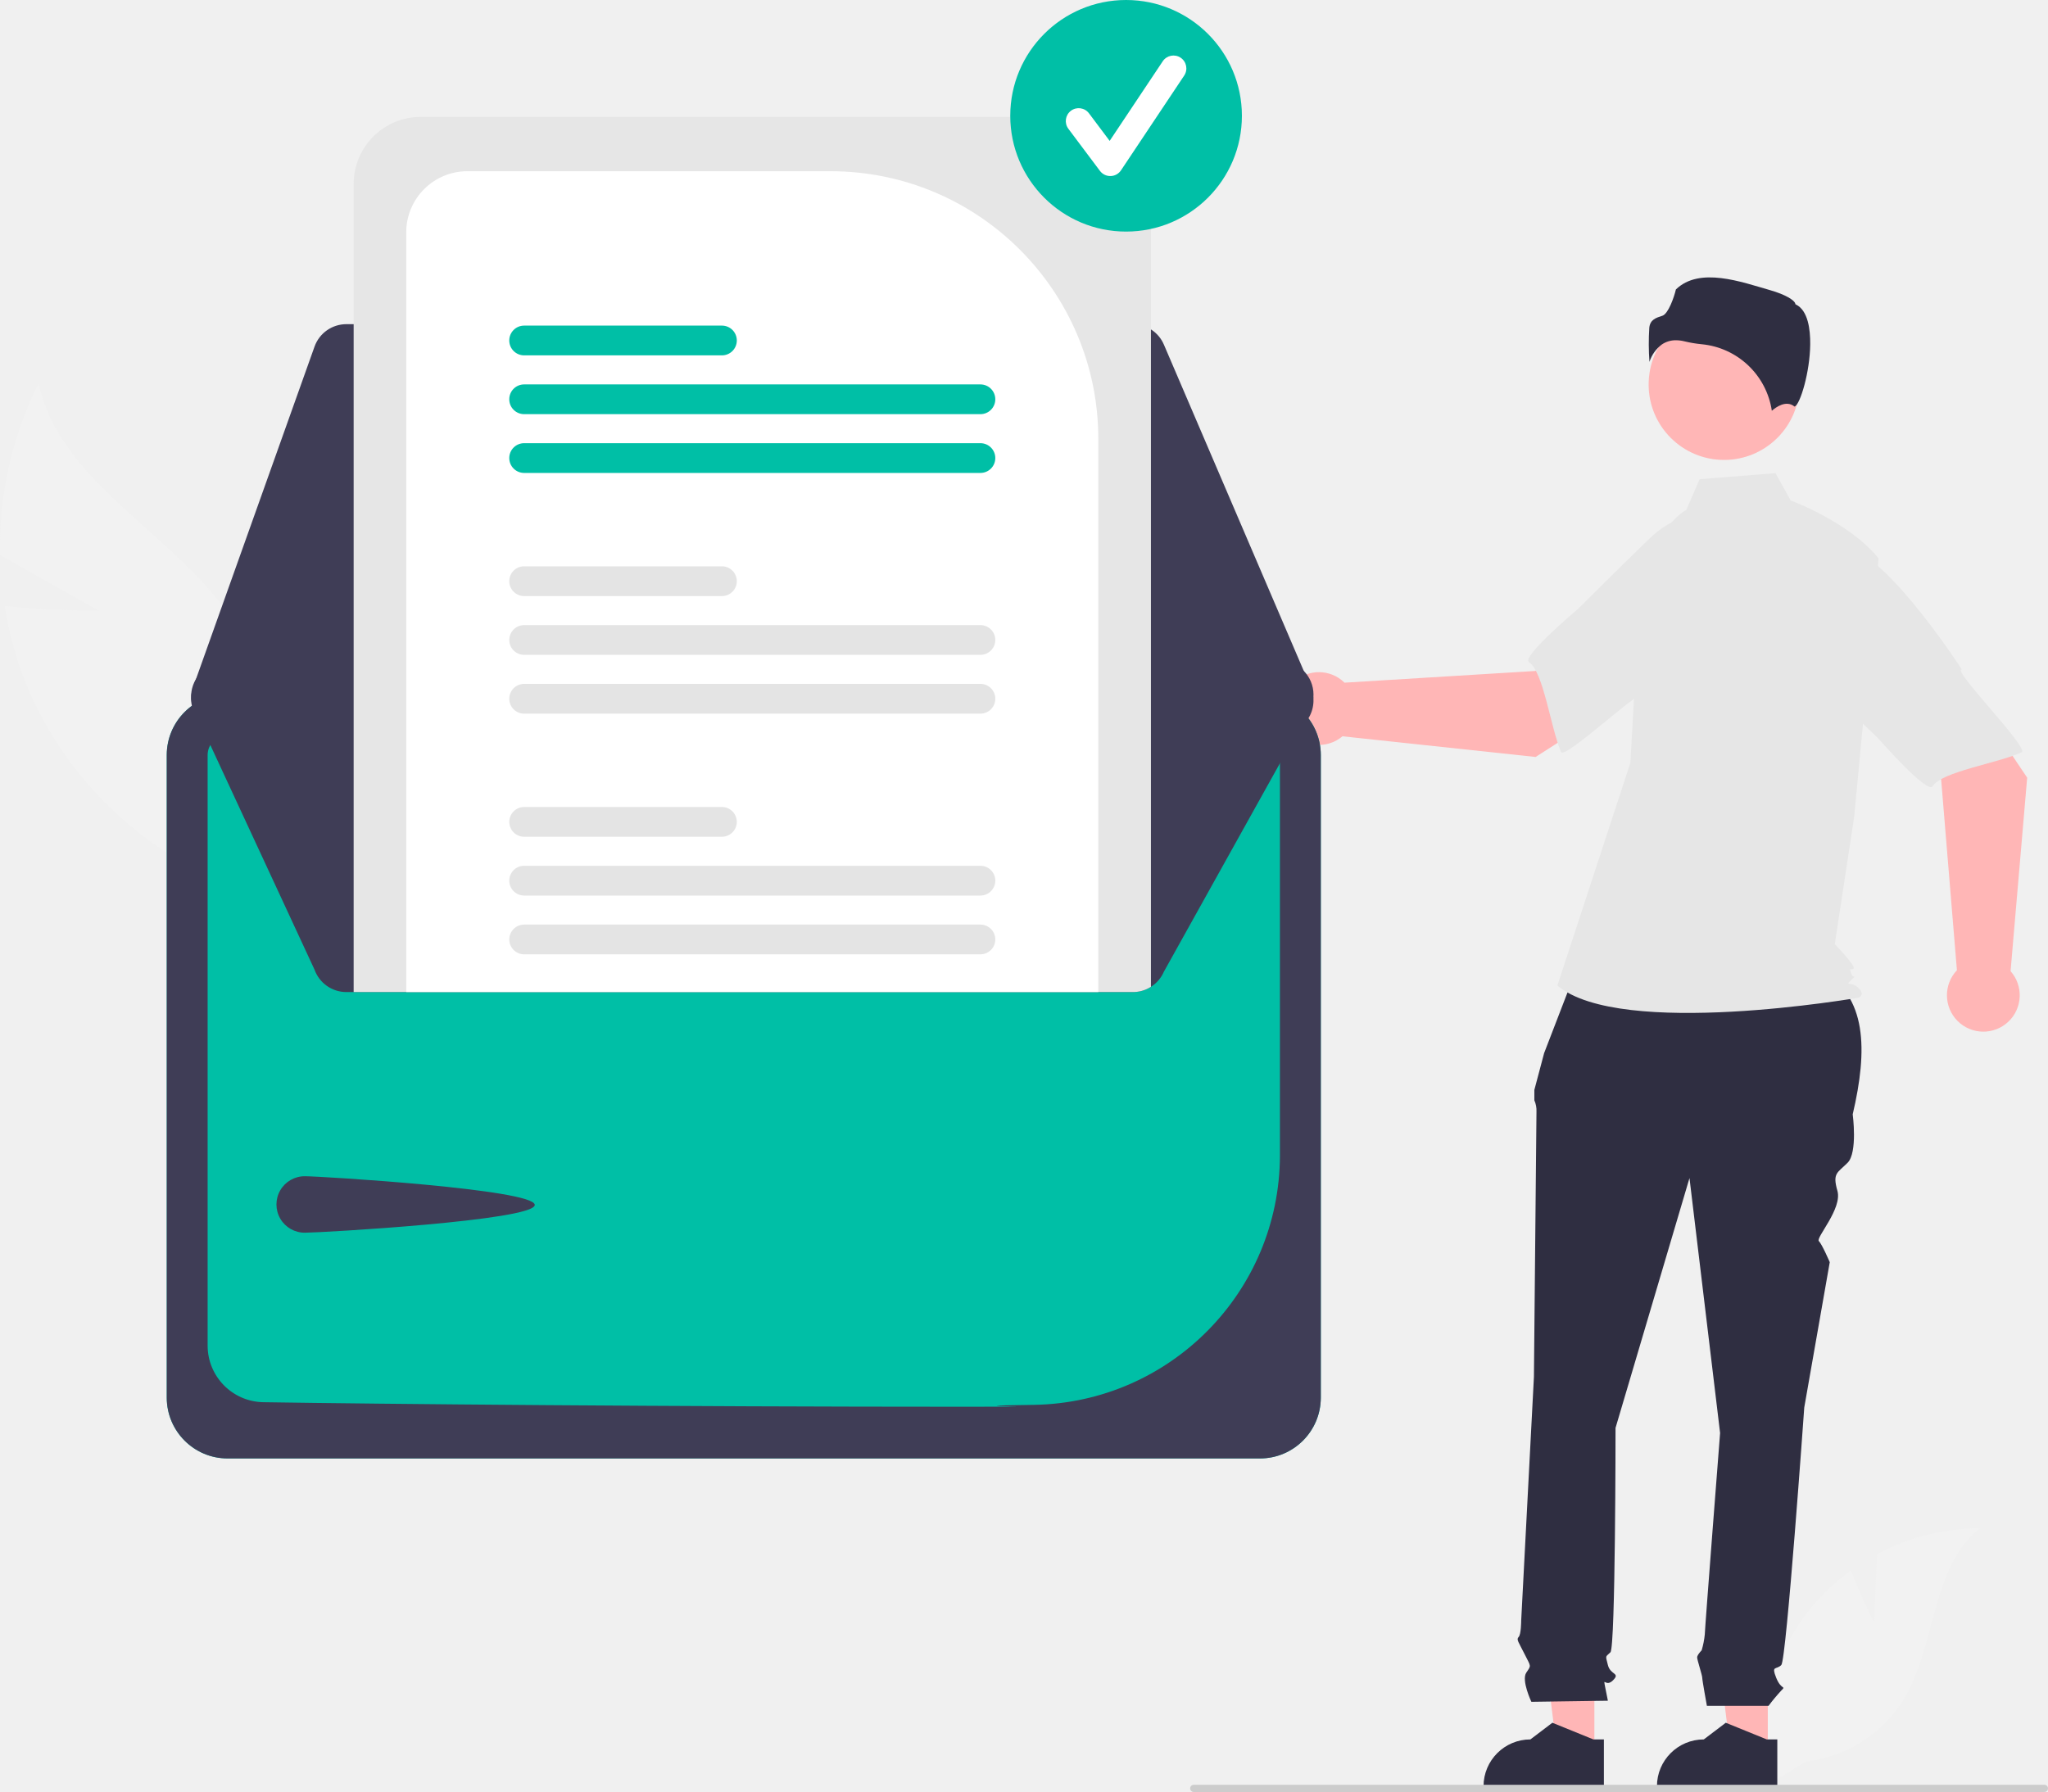
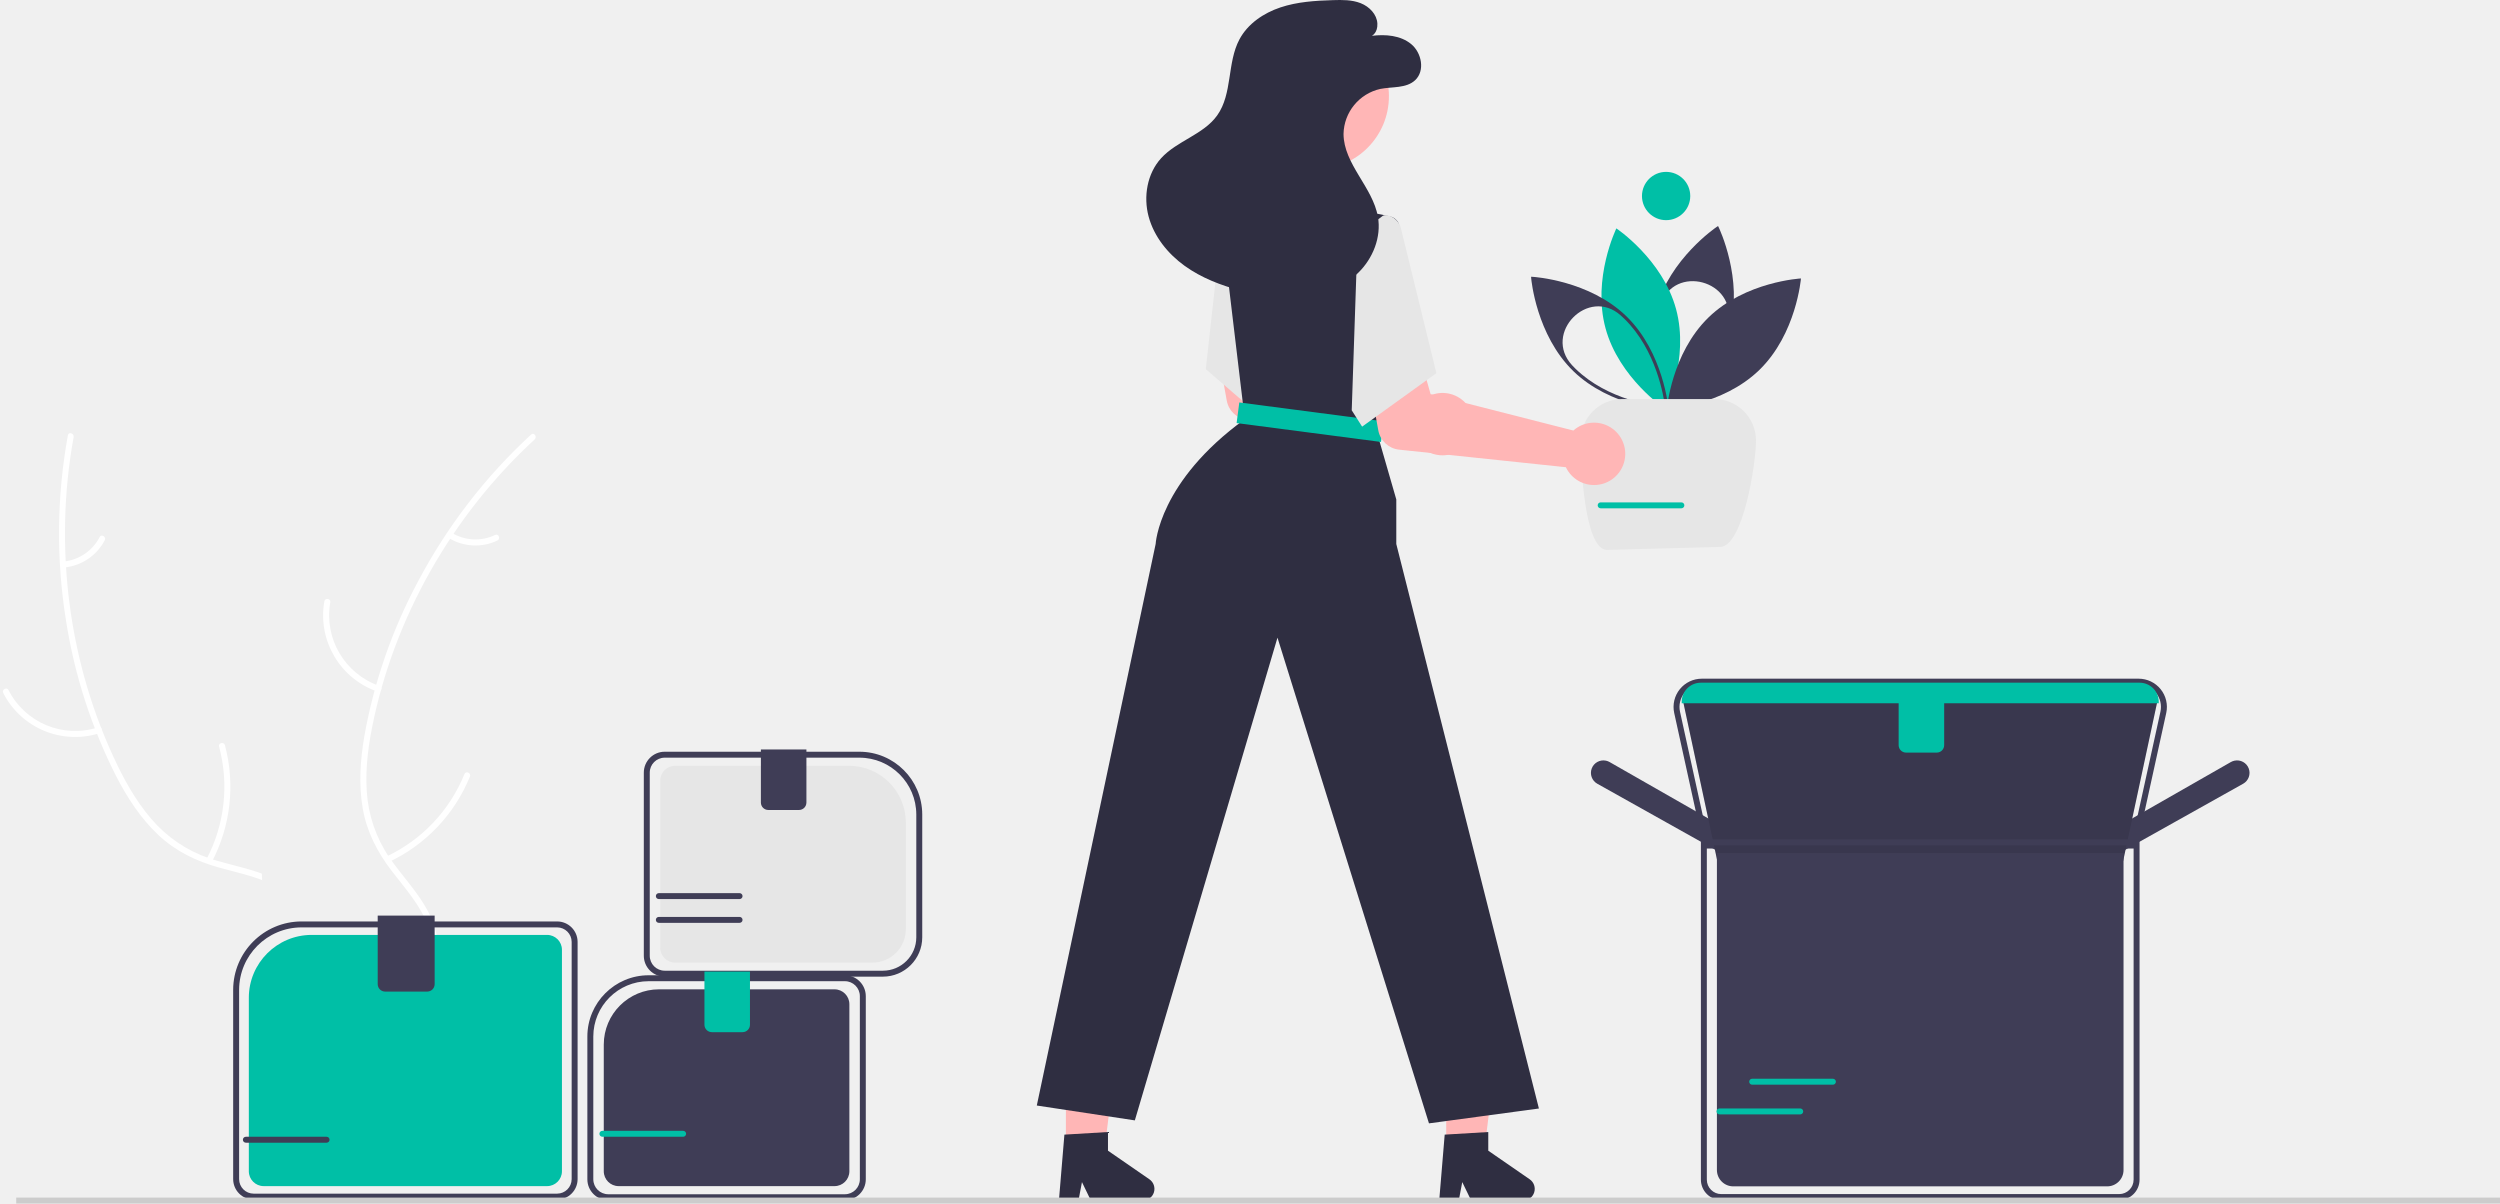
- <svg xmlns="http://www.w3.org/2000/svg" id="currentIllo" data-name="Layer 1" width="674.818" height="590.599" viewBox="0 0 674.818 590.599" class="injected-svg DownloadModal__ImageFile-sc-p17csy-5 iIfSkb grid_media">
-   <path d="M295.152,355.959l-32.538-18.327a120.491,120.491,0,0,1,12.684-56.569c7.502,34.049,46.981,50.248,65.197,79.977a72.476,72.476,0,0,1,5.884,62.544l2.14,26.399a121.447,121.447,0,0,1-76.249-67.278,117.31,117.31,0,0,1-8.138-28.282C279.302,356.037,295.152,355.959,295.152,355.959Z" transform="translate(-262.5909 -154.7007)" fill="#f2f2f2" />
-   <path d="M880.078,689.371l.998-22.434a72.455,72.455,0,0,1,33.796-8.555c-16.231,13.27-14.203,38.851-25.208,56.697a43.582,43.582,0,0,1-31.959,20.14l-13.583,8.316A73.03,73.03,0,0,1,859.514,684.356a70.543,70.543,0,0,1,12.964-12.046C875.732,680.888,880.078,689.371,880.078,689.371Z" transform="translate(-262.5909 -154.7007)" fill="#f2f2f2" />
-   <polygon points="582.489 577.289 570.189 577.288 564.338 529.848 582.491 529.849 582.489 577.289" fill="#ffb6b6" />
-   <path d="M848.216,743.912l-39.658-.001v-.502a15.437,15.437,0,0,1,15.436-15.436h.001l7.244-5.496,13.516,5.497,3.462 0Z" transform="translate(-262.5909 -154.7007)" fill="#2f2e41" />
-   <polygon points="525.348 577.289 513.049 577.288 507.198 529.848 525.351 529.849 525.348 577.289" fill="#ffb6b6" />
-   <path d="M791.076,743.912l-39.658-.001v-.502a15.437,15.437,0,0,1,15.436-15.436h.001l7.244-5.496,13.516,5.497,3.462 0Z" transform="translate(-262.5909 -154.7007)" fill="#2f2e41" />
-   <path d="M782.615,472.631l80,2c15.194,8.252,15.424,26.114,10.446,47.32,0,0,1.681,12.604-1.681,15.966s-5.042,3.361-3.361,9.243-7.199,15.489-6.12,16.568,3.599,6.961,3.599,6.961l-8.403,47.897s-5.882,83.19-7.563,84.87-3.361,0-1.681,4.201,3.361,2.521,1.681,4.201a61.888,61.888,0,0,0-4.201,5.042h-20.316s-1.532-8.403-1.532-9.243-1.681-5.882-1.681-6.722,1.485-2.326,1.485-2.326a27.645,27.645,0,0,0,1.035-5.237c0-1.681,5.042-66.384,5.042-66.384l-10.084-84.03-24.369,82.349s0,72.266-1.681,73.946-1.681.84-.84,4.201,4.201,2.521,1.681,5.042-3.361-1.681-2.521,2.521l.84,4.202-25.209.361s-3.361-7.083-1.681-9.604,1.58-1.833-.471-5.958-2.891-4.966-2.05-5.806.84-5.31.84-5.31l4.201-80.401s.84-84.87.84-87.391a8.382,8.382,0,0,0-.698-3.78v-3.422l3.219-12.125Z" transform="translate(-262.5909 -154.7007)" fill="#2f2e41" />
-   <circle cx="568.082" cy="126.726" r="24.856" fill="#ffb6b6" />
-   <path d="M818.244,322.712c-5.355,3.184-8.558,9.033-10.397,14.985a142.008,142.008,0,0,0-6.102,33.929l-1.942,34.475-24.055,73.408c20.847,17.64,99.209,4.009,99.209,4.009s2.405-.802,0-3.207-4.747-.274-2.342-2.68.747.274-.055-2.131,0-.802.802-1.604-6.207-8.018-6.207-8.018L873.57,423.741l8.018-84.993c-9.622-12.027-28.973-19.117-28.973-19.117l-5-9-25,2Z" transform="translate(-262.5909 -154.7007)" fill="#e6e6e6" />
-   <path d="M814.835,266.839a11.746,11.746,0,0,1,2.85.374,40.565,40.565,0,0,0,5.579.936,25.852,25.852,0,0,1,23.148,21.928c1.444-1.259,4.731-3.576,7.425-1.423h0c.041.034.065.052.16.007,1.789-.849,4.965-11.295,5.061-20.493.051-4.882-.718-11.116-4.666-13.09l-.208-.104-.055-.226c-.264-1.098-3.211-2.973-8.333-4.432-9.309-2.651-23.184-7.816-30.998-.215-.591,2.562-2.515,8.046-4.458,8.668-2.152.688-4.01,1.282-4.303,3.921a80.91,80.91,0,0,0,.053,11.279,11.519,11.519,0,0,1,4.092-5.749A8.111,8.111,0,0,1,814.835,266.839Z" transform="translate(-262.5909 -154.7007)" fill="#2f2e41" />
-   <path d="M768.57,404.182l40.603-26.003-20.451-27.185-20.194,24.84-62.919,3.859a11.991,11.991,0,1,0-.671,17.671Z" transform="translate(-262.5909 -154.7007)" fill="#ffb6b6" />
-   <path d="M846.858,341.883c2.357,14.262-42.146,41.495-42.146,41.495-.001-3.347-26.562,21.923-27.761,19.147-3.407-7.89-5.803-26.579-10.564-29.57-2.723-1.711,16.399-17.781,16.399-17.781s10.01-10.084,23.145-22.803a30.644,30.644,0,0,1,28.382-8.296S844.502,327.622,846.858,341.883Z" transform="translate(-262.5909 -154.7007)" fill="#e6e6e6" />
-   <path d="M930.548,411.008l-26.857-40.043-26.746,21.022,25.262,19.663,5.19,62.823a11.991,11.991,0,1,0,17.681.297Z" transform="translate(-262.5909 -154.7007)" fill="#ffb6b6" />
-   <path d="M866.605,334.056c14.209-2.658,42.378,41.258,42.378,41.258-3.347.072,22.481,26.092,19.731,27.349-7.816,3.574-26.45,6.365-29.34,11.188-1.653,2.759-18.124-16.019-18.124-16.019s-10.294-9.794-23.288-22.657a30.644,30.644,0,0,1-8.895-28.2S852.397,336.714,866.605,334.056Z" transform="translate(-262.5909 -154.7007)" fill="#e6e6e6" />
-   <path d="M937.409,744.109a1.186,1.186,0,0,1-1.19,1.19h-280.29a1.19,1.19,0,1,1,0-2.38h280.29A1.187,1.187,0,0,1,937.409,744.109Z" transform="translate(-262.5909 -154.7007)" fill="#ccc" />
-   <path d="M677.753,383.493H337.583a20.068,20.068,0,0,0-20.046,20.046V615.327a20.069,20.069,0,0,0,20.046,20.046H677.752a20.069,20.069,0,0,0,20.046-20.046V403.539A20.068,20.068,0,0,0,677.753,383.493Z" transform="translate(-262.5909 -154.7007)" fill="#00bfa6" />
-   <path d="M677.753,383.493H337.583a20.068,20.068,0,0,0-20.046,20.046V615.327a20.069,20.069,0,0,0,20.046,20.046H677.752a20.069,20.069,0,0,0,20.046-20.046V403.539A20.068,20.068,0,0,0,677.753,383.493Zm6.578,152.13A82.406,82.406,0,0,1,603.313,617.707c-34.516.449,19.098.625-22.532.625-95.193,0-194.452-.91-231.487-1.499A18.675,18.675,0,0,1,331.004,598.233V403.554a6.601,6.601,0,0,1,6.577-6.593H677.739a6.6,6.6,0,0,1,6.592,6.576Z" transform="translate(-262.5909 -154.7007)" fill="#3f3d56" />
-   <path d="M635.878,261.538H376.704a11.139,11.139,0,0,0-10.471,7.384l-40.028,112.3a11.117,11.117,0,0,0,10.455,14.849l347.595.617h.015a11.116,11.116,0,0,0,10.217-15.495l-.606.259.606-.259-48.393-112.917A11.103,11.103,0,0,0,635.878,261.538Z" transform="translate(-262.5909 -154.7007)" fill="#3f3d56" />
-   <path d="M695.389,383.631a11.146,11.146,0,0,1-.9,4.38l-48.39,86.92a11.147,11.147,0,0,1-10.22,6.73h-259.17a11.147,11.147,0,0,1-10.48-7.38l-40.02-86.3a11.109,11.109,0,0,1,6.74-14.2,10.937,10.937,0,0,1,3.71-.65l42.46-.08,17.33-.03,228.04-.4,17.34-.03,42.43-.08h.01A11.122,11.122,0,0,1,695.389,383.631Z" transform="translate(-262.5909 -154.7007)" fill="#3f3d56" />
-   <path d="M363.084,542.358c5.139,0,75.714,4.313,75.714,9.453s-70.575,9.159-75.714,9.159a9.306,9.306,0,1,1,0-18.611Z" transform="translate(-262.5909 -154.7007)" fill="#3f3d56" />
-   <path d="M619.739,193.221h-218.53a22.116,22.116,0,0,0-22.09,22.09v266.35h256.76a10.977,10.977,0,0,0,5.95-1.73v-264.62A22.116,22.116,0,0,0,619.739,193.221Z" transform="translate(-262.5909 -154.7007)" fill="#e6e6e6" />
-   <path d="M536.329,211.131h-119.76a20.14,20.14,0,0,0-20.12,20.11v250.42h228.04v-182.37A88.262,88.262,0,0,0,536.329,211.131Z" transform="translate(-262.5909 -154.7007)" fill="#fff" />
-   <path d="M585.639,459.421h-150.34a4.9,4.9,0,1,0,0,9.8h150.34a4.9,4.9,0,1,0,0-9.8Z" transform="translate(-262.5909 -154.7007)" fill="#e4e4e4" />
-   <path d="M585.639,440.041h-150.34a4.905,4.905,0,0,0,0,9.81h150.34a4.905,4.905,0,1,0,0-9.81Z" transform="translate(-262.5909 -154.7007)" fill="#e4e4e4" />
-   <path d="M500.468,420.671h-65.17a4.9,4.9,0,1,0,0,9.8h65.17a4.9,4.9,0,1,0,0-9.8Z" transform="translate(-262.5909 -154.7007)" fill="#e4e4e4" />
-   <path d="M585.639,380.091h-150.34a4.905,4.905,0,0,0,0,9.81h150.34a4.905,4.905,0,1,0,0-9.81Z" transform="translate(-262.5909 -154.7007)" fill="#e4e4e4" />
-   <path d="M585.639,360.721h-150.34a4.9,4.9,0,1,0,0,9.8h150.34a4.9,4.9,0,1,0,0-9.8Z" transform="translate(-262.5909 -154.7007)" fill="#e4e4e4" />
-   <path d="M500.468,341.341h-65.17a4.905,4.905,0,0,0,0,9.81h65.17a4.905,4.905,0,1,0,0-9.81Z" transform="translate(-262.5909 -154.7007)" fill="#e4e4e4" />
-   <path d="M585.639,300.761h-150.34a4.905,4.905,0,0,0,0,9.81h150.34a4.905,4.905,0,1,0,0-9.81Z" transform="translate(-262.5909 -154.7007)" fill="#00bfa6" />
-   <path d="M585.639,281.391h-150.34a4.905,4.905,0,0,0,0,9.81h150.34a4.905,4.905,0,1,0,0-9.81Z" transform="translate(-262.5909 -154.7007)" fill="#00bfa6" />
-   <path d="M500.468,262.011h-65.17a4.905,4.905,0,0,0,0,9.81h65.17a4.905,4.905,0,1,0,0-9.81Z" transform="translate(-262.5909 -154.7007)" fill="#00bfa6" />
-   <circle cx="371.045" cy="38.163" r="38.163" fill="#00bfa6" />
-   <path d="M628.429,212.725a4.244,4.244,0,0,1-3.396-1.698l-10.411-13.882a4.245,4.245,0,1,1,6.792-5.094l6.811,9.081,17.494-26.241a4.245,4.245,0,1,1,7.064,4.71L631.962,210.835a4.247,4.247,0,0,1-3.414,1.889C628.508,212.725,628.469,212.725,628.429,212.725Z" transform="translate(-262.5909 -154.7007)" fill="#fff" />
+ <svg xmlns="http://www.w3.org/2000/svg" data-name="Layer 1" width="841.457" height="405.087" viewBox="0 0 841.457 405.087">
+   <path d="M192.092,524.368c-18.936-41.884-18.238-94.975,11.15-130.319a211.783,211.783,0,0,0,75.801,124.082c15.13,11.947,33.202,23.659,37.335,42.488,2.572,11.716-1.074,24.109-7.376,34.314-6.303,10.206-15.088,18.602-23.773,26.875l-.974,2.831C246.463,598.475,211.028,566.253,192.092,524.368Z" transform="translate(-179.2713 -247.4563)" fill="#f0f0f0" />
+   <path d="M204.06,394.56c-6.763,37.034-1.739,76.468,14.7,110.398,3.554,7.336,7.798,14.468,13.479,20.367A44.709,44.709,0,0,0,252.538,537.227c7.147,2.087,14.7,3.394,21.216,7.182,6.868,3.993,11.13,10.692,12.79,18.375,2.032,9.4.564,18.97-1.196,28.278-1.954,10.335-4.148,21.039-1.316,31.428.343,1.259-1.63,1.718-1.973.461-4.927-18.076,4.652-35.903,3.313-54.077-.625-8.48-3.809-16.823-11.08-21.736-6.358-4.296-14.145-5.651-21.401-7.701-7.618-2.153-14.46-5.442-20.281-10.897-5.955-5.58-10.487-12.562-14.213-19.774a175.619,175.619,0,0,1-16.873-52.231,184.228,184.228,0,0,1,.598-62.572c.234-1.279,2.168-.673,1.936.598Z" transform="translate(-179.2713 -247.4563)" fill="#fff" />
+   <path d="M212.835,494.212a27.158,27.158,0,0,1-32.472-13.503c-.589-1.163,1.19-2.133,1.78-.969a25.148,25.148,0,0,0,30.231,12.499c1.24-.404,1.693,1.571.461,1.973Z" transform="translate(-179.2713 -247.4563)" fill="#fff" />
+   <path d="M248.775,536.646a52.346,52.346,0,0,0,4.234-37.912c-.339-1.26,1.635-1.719,1.973-.461a54.447,54.447,0,0,1-4.486,39.442c-.611,1.154-2.329.079-1.721-1.069Z" transform="translate(-179.2713 -247.4563)" fill="#fff" />
+   <path d="M200.76,436.453a15.373,15.373,0,0,0,12.047-8.225c.596-1.161,2.313-.085,1.721,1.069a17.227,17.227,0,0,1-13.307,9.129,1.047,1.047,0,0,1-1.217-.756,1.018,1.018,0,0,1,.756-1.217Z" transform="translate(-179.2713 -247.4563)" fill="#fff" />
+   <path d="M358.873,394.459c-.352.736-.704,1.472-1.047,2.222a202.454,202.454,0,0,0-11.557,30.74c-.246.811-.483,1.637-.705,2.454a213.431,213.431,0,0,0-6.483,78.311,207.268,207.268,0,0,0,5.623,30.986c3.671,14.047,8.768,28.985,7.618,43.011a35.557,35.557,0,0,1-.582,4.362L287.784,625.61c-.19.016-.372.047-.562.063L284.74,627.349c-.174-.515-.343-1.053-.516-1.568-.102-.298-.19-.605-.292-.904-.063-.202-.126-.404-.195-.582-.021-.067-.042-.135-.055-.187-.069-.178-.114-.351-.174-.515q-1.43-4.506-2.802-9.048c-.009-.015-.009-.015-.004-.038-6.909-23.088-11.951-46.956-13.21-70.83-.038-.718-.085-1.451-.093-2.187a197.78,197.78,0,0,1,1.115-32.256,174.851,174.851,0,0,1,2.994-17.436A145.397,145.397,0,0,1,288.353,449.574c15.541-26.122,39.263-46.982,68.296-54.557C357.392,394.823,358.121,394.638,358.873,394.459Z" transform="translate(-179.2713 -247.4563)" fill="#f0f0f0" />
+   <path d="M359.225,395.359c-27.697,25.498-47.428,60.009-54.73,96.997-1.579,7.997-2.485,16.246-1.5,24.378a44.709,44.709,0,0,0,9.042,21.723c4.45,5.97,9.694,11.56,12.616,18.508,3.08,7.323,2.449,15.238-.85,22.372-4.037,8.729-10.97,15.486-17.98,21.858-7.783,7.075-15.979,14.301-19.973,24.302-.484,1.212-2.336.39-1.853-.82,6.949-17.399,25.331-25.866,35.203-41.182,4.607-7.147,7.087-15.726,4.24-24.026-2.49-7.258-7.892-13.028-12.451-19.034-4.786-6.306-8.269-13.051-9.633-20.911-1.395-8.041-.81-16.343.557-24.346a175.619,175.619,0,0,1,17.975-51.862A184.227,184.227,0,0,1,358.039,393.716c.957-.881,2.136.768,1.186,1.643Z" transform="translate(-179.2713 -247.4563)" fill="#fff" />
+   <path d="M306.234,480.208a27.158,27.158,0,0,1-17.797-30.331c.23-1.283,2.234-.987,2.004.298a25.148,25.148,0,0,0,16.613,28.181c1.233.424.406,2.274-.82,1.853Z" transform="translate(-179.2713 -247.4563)" fill="#fff" />
+   <path d="M309.381,535.728A52.346,52.346,0,0,0,335.588,508.006c.488-1.21,2.34-.389,1.853.82a54.447,54.447,0,0,1-27.329,28.791c-1.183.554-1.907-1.339-.73-1.89Z" transform="translate(-179.2713 -247.4563)" fill="#fff" />
+   <path d="M331.367,426.821a15.373,15.373,0,0,0,14.571.686c1.175-.568,1.898,1.325.73,1.89a17.227,17.227,0,0,1-16.121-.723,1.047,1.047,0,0,1-.516-1.336,1.018,1.018,0,0,1,1.336-.516Z" transform="translate(-179.2713 -247.4563)" fill="#fff" />
+   <g id="e36d5192-81ed-4486-9dc7-3aabf5bf620f" data-name="Group 228">
+     <path id="eec6541e-7182-40d2-8839-37d6db66ade2-70" data-name="Path 3042" d="M740.665,385.914l-.272-.559c-.083-.17-8.228-17.2-3.687-33.986s20.159-27.387,20.315-27.492l.516-.345.272.559c.083.17,8.228,17.2,3.687,33.986s-20.16,27.388-20.317,27.492Zm20.177-29.735c3.048-14.314-18.187-20.026-22.633-6.083q-.244.767-.457,1.552c-3.966,14.656,1.991,29.55,3.35,32.645,2.734-1.989,15.385-11.844,19.351-26.5h0Q760.669,356.992,760.842,356.179Z" transform="translate(-179.2713 -247.4563)" fill="#3f3d56" />
+     <path id="a9014b65-d248-4059-8312-b45b24de232b-71" data-name="Path 3043" d="M719.661,357.936c4.541,16.787,20.1,27.183,20.1,27.183s8.192-16.82,3.651-33.607-20.1-27.183-20.1-27.183S715.12,341.149,719.661,357.936Z" transform="translate(-179.2713 -247.4563)" fill="#00bfa6" />
+     <path id="ab25dc1f-49f0-4119-9b11-8880659579f8-72" data-name="Path 3044" d="M740.912,385.679l-.62-.034c-.189-.01-19.028-1.171-31.491-13.3s-14.129-30.933-14.145-31.122l-.051-.618.62.034c.189.01,19.028,1.171,31.49,13.3s14.13,30.933,14.145,31.122Zm-31.355-14.109c10.882,10.6,26.788,12.627,30.155,12.946-.409-3.357-2.869-19.2-13.752-29.8h0q-.584-.568-1.186-1.103c-10.929-9.731-26.289,6.001-16.376,16.765Q708.962,370.989,709.557,371.57Z" transform="translate(-179.2713 -247.4563)" fill="#3f3d56" />
+     <path id="eb5ac145-5caa-4eb9-a8bf-cd04614f452d-73" data-name="Path 3045" d="M754.3,354.328c-12.461,12.13-13.983,30.777-13.983,30.777s18.681-1.02,31.142-13.15,13.986-30.778,13.986-30.778S766.761,342.197,754.3,354.328Z" transform="translate(-179.2713 -247.4563)" fill="#3f3d56" />
+     <circle id="fe2e9284-0c2b-4a15-b6a0-6b994e8a2442" data-name="Ellipse 585" cx="560.785" cy="65.976" r="8.126" fill="#00bfa6" />
+     <path id="a86ae965-8410-4628-8d67-c8bdb55cc5ff-74" data-name="Rectangle 453" d="M725.312,381.767h31a14,14,0,0,1,14,14h0c0,7.732-4.382,35.777-12.114,35.777l-38,1c-7.732,0-8.886-29.045-8.886-36.777h0A14,14,0,0,1,725.312,381.767Z" transform="translate(-179.2713 -247.4563)" fill="#e6e6e6" />
+   </g>
+   <path id="a084342b-ec68-4bf1-835e-e1a712a99507-75" data-name="Path 3068" d="M659.155,381.361a10.528,10.528,0,0,0-1.316,1.007l-48.054-12.251-3.278-11.593-18.144,2.661,3.809,21.088a8,8,0,0,0,7.035,6.534l56.111,5.909a10.5,10.5,0,1,0,3.839-13.355Z" transform="translate(-179.2713 -247.4563)" fill="#ffb6b6" />
+   <path id="b5ab2668-a5cc-41bf-8089-de1c0694ee81-76" data-name="Path 3070" d="M585.12,371.708l12.38,10.68,17.32,14.93,7.65-39.14.8-4.07.63-3.23-17.55-30.57-14.63.84-1,.06-.02.22-.23,2.05-3,26.98-.07.65Z" transform="translate(-179.2713 -247.4563)" fill="#e6e6e6" />
+   <path id="a48a89e5-5415-44e6-8741-1c2f93951686-77" data-name="Path 3071" d="M666.038,639.383h12.26l5.833-47.288h-18.095Z" transform="translate(-179.2713 -247.4563)" fill="#ffb6b6" />
+   <path id="b4ab5075-ce23-46e9-939e-e287d4f4a486-78" data-name="Path 3073" d="M538.038,640.383h12.26l5.833-47.288h-18.095Z" transform="translate(-179.2713 -247.4563)" fill="#ffb6b6" />
+   <path id="b77a2f94-428a-4b99-b464-6e051b4fe742-79" data-name="Path 3075" d="M528.239,619.558l33,5,48.01-162.48,50.99,163.48,37-5-48-190v-15l-6.5-22.5.68-6.09,4.73-42.59,2.05-18.47.133-1.193a4.056,4.056,0,0,0-3.193-4.417h0l-15.4-3.24h-25.166l-14.85,4.09-1.02.28-.46.13.23,1.92,3.48,29.18.19,1.6,3.36,28.13.74,6.17c-29,21-30,42-30,42Z" transform="translate(-179.2713 -247.4563)" fill="#2f2e41" />
+   <circle id="b29dce1d-f666-44df-985a-547bf779e1a4" data-name="Ellipse 592" cx="442.925" cy="32.391" r="24.561" fill="#ffb6b6" />
+   <rect id="a7f6a896-dcf1-4596-b70f-da8ad38f22ed" data-name="Rectangle 456" x="616.738" y="365.062" width="7" height="49" transform="translate(-25.73713 706.5894) rotate(-82.549)" fill="#00bfa6" />
+   <path id="bd729490-aac7-4879-a04d-c9e945275ef2-80" data-name="Path 3076" d="M710.155,391.361a10.528,10.528,0,0,0-1.316,1.007l-48.054-12.251-3.278-11.593-18.144,2.661,3.809,21.088a8,8,0,0,0,7.035,6.534l56.111,5.909a10.5,10.5,0,1,0,3.839-13.355Z" transform="translate(-179.2713 -247.4563)" fill="#ffb6b6" />
+   <path id="b6be5ba1-6394-41ea-b0bb-2e259093a5f0-81" data-name="Path 3077" d="M636.239,326.558l8.5-6.5c2.3-.872,5.447,1.605,6,4l12,49-25,18-3.5-5.5Z" transform="translate(-179.2713 -247.4563)" fill="#e6e6e6" />
+   <path id="b6feaf63-857f-49b2-8f08-fe1d6a64856c-82" data-name="Path 3079" d="M641.017,259.512c4.593-.563,9.634-.165,13.214,2.767s4.736,9.028,1.346,12.178c-3,2.789-7.693,2.133-11.713,2.926a15.854,15.854,0,0,0-12.384,15.157c.06,10.174,9.824,17.879,11.578,27.9,1.2,6.84-1.688,14.038-6.675,18.87s-11.843,7.443-18.751,8.15-13.893-.373-20.606-2.148c-6.741-1.782-13.378-4.311-19.034-8.388s-10.293-9.826-12.109-16.558-.512-14.451,4.168-19.62c5.359-5.919,14.274-7.954,18.91-14.456,5.2-7.288,3.273-17.666,7.479-25.567,2.808-5.275,8.125-8.873,13.792-10.769s11.719-2.27,17.692-2.453c3.14-.1,6.375-.129,9.3,1.016s5.5,3.753,5.648,6.891S641.017,259.512,641.017,259.512Z" transform="translate(-179.2713 -247.4563)" fill="#2f2e41" />
+   <path d="M366.792,651.216H264.641a6.898,6.898,0,0,1-6.89-6.891v-63.688a23.065,23.065,0,0,1,23.04-23.039h86.001a6.898,6.898,0,0,1,6.89,6.89v79.837A6.898,6.898,0,0,1,366.792,651.216Zm-86.001-91.617a21.064,21.064,0,0,0-21.04,21.039v63.688a4.896,4.896,0,0,0,4.89,4.891H366.792a4.896,4.896,0,0,0,4.89-4.891V564.488a4.895,4.895,0,0,0-4.89-4.89Z" transform="translate(-179.2713 -247.4563)" fill="#3f3d56" />
+   <path d="M284.17,562.13a21.173,21.173,0,0,0-21.149,21.149v58.405a5.006,5.006,0,0,0,5,5h95.392a5.006,5.006,0,0,0,5-5V567.13a5.006,5.006,0,0,0-5-5Z" transform="translate(-179.2713 -247.4563)" fill="#00bfa6" />
+   <path d="M323.066,581.207h-14.166a2.503,2.503,0,0,1-2.5-2.5V555.63h19.166V578.707A2.503,2.503,0,0,1,323.066,581.207Z" transform="translate(-179.2713 -247.4563)" fill="#3f3d56" />
+   <path d="M890.377,535.833l4.374-11.661.157-.09,35.238-20.136a4.211,4.211,0,0,1,1.217-.462,4.195,4.195,0,0,1,2.914,7.766Z" transform="translate(-179.2713 -247.4563)" fill="#3f3d56" />
+   <path d="M760.793,535.833l-43.894-24.581a4.196,4.196,0,0,1,2.915-7.768,4.203,4.203,0,0,1,1.217.462l35.395,20.226Z" transform="translate(-179.2713 -247.4563)" fill="#3f3d56" />
+   <path id="a917e09e-7501-48ae-a084-2a300f5c05f4-83" data-name="Path 3060" d="M893.879,537.281H757.293l-11.488-53.613h159.562Z" transform="translate(-179.2713 -247.4563)" fill="#3f3d56" />
+   <path d="M898.377,533.059h-145.582l-10.014-45.622a9.509,9.509,0,0,1,9.287-11.547H899.105a9.508,9.508,0,0,1,9.286,11.547Zm-143.974-2H896.768l9.669-44.052a7.507,7.507,0,0,0-7.333-9.117H752.067a7.508,7.508,0,0,0-7.333,9.118Z" transform="translate(-179.2713 -247.4563)" fill="#3f3d56" />
+   <path id="be148f51-17c4-4ec3-8125-b7d3e9443af6-84" data-name="Path 3061" d="M893.879,537.281H757.293l-11.488-53.613h159.562Z" transform="translate(-179.2713 -247.4563)" opacity="0.1" style="isolation:isolate" />
+   <path d="M892.555,651.366H758.616a6.861,6.861,0,0,1-6.853-6.853V529.989h147.645V644.514A6.861,6.861,0,0,1,892.555,651.366ZM753.763,531.989V644.514a4.858,4.858,0,0,0,4.853,4.853H892.555a4.858,4.858,0,0,0,4.853-4.853V531.989Z" transform="translate(-179.2713 -247.4563)" fill="#3f3d56" />
+   <path d="M757.155,534.589V641.266a5.507,5.507,0,0,0,5.5,5.5H888.517a5.507,5.507,0,0,0,5.5-5.5V534.589Z" transform="translate(-179.2713 -247.4563)" fill="#3f3d56" />
+   <path d="M905.867,484.168h-160.562v-.5A6.435,6.435,0,0,1,751.732,477.24H899.439a6.436,6.436,0,0,1,6.428,6.428Z" transform="translate(-179.2713 -247.4563)" fill="#00bfa6" />
+   <path d="M401.077,580.447A18.607,18.607,0,0,0,382.491,599.033v42.653a5.006,5.006,0,0,0,5,5h72.667a5.006,5.006,0,0,0,5-5V585.447a5.006,5.006,0,0,0-5-5Z" transform="translate(-179.2713 -247.4563)" fill="#3f3d56" />
+   <path d="M476.441,576.181H402.996a7.037,7.037,0,0,1-7.029-7.028V507.503a7.037,7.037,0,0,1,7.029-7.029h65.541a21.169,21.169,0,0,1,21.146,21.146v41.321A13.256,13.256,0,0,1,476.441,576.181Zm-73.445-73.707a5.035,5.035,0,0,0-5.029,5.029v61.649a5.035,5.035,0,0,0,5.029,5.028H476.441a11.253,11.253,0,0,0,11.241-11.24V521.619a19.167,19.167,0,0,0-19.146-19.146Z" transform="translate(-179.2713 -247.4563)" fill="#3f3d56" />
+   <path d="M463.653,651.42H383.996a7.037,7.037,0,0,1-7.029-7.028v-48.062a20.639,20.639,0,0,1,20.616-20.616h66.07a7.037,7.037,0,0,1,7.029,7.029v61.649A7.037,7.037,0,0,1,463.653,651.42Zm-66.07-73.707a18.637,18.637,0,0,0-18.616,18.616v48.062a5.035,5.035,0,0,0,5.029,5.028h79.657a5.035,5.035,0,0,0,5.029-5.028V582.742a5.035,5.035,0,0,0-5.029-5.029Z" transform="translate(-179.2713 -247.4563)" fill="#3f3d56" />
+   <path d="M406.491,505.208a5.006,5.006,0,0,0-5,5v56.239a5.006,5.006,0,0,0,5,5h66.456A11.224,11.224,0,0,0,484.158,560.235V524.324A19.138,19.138,0,0,0,465.041,505.208Z" transform="translate(-179.2713 -247.4563)" fill="#e6e6e6" />
+   <path d="M448.196,520.084H437.874a2.503,2.503,0,0,1-2.5-2.5v-17.876h15.322v17.876A2.503,2.503,0,0,1,448.196,520.084Z" transform="translate(-179.2713 -247.4563)" fill="#3f3d56" />
+   <path d="M665.531,629.35l14.667-.875v6.284l13.944,9.63a3.925,3.925,0,0,1-2.23,7.155h-17.461l-3.01-6.216-1.175,6.216H663.682Z" transform="translate(-179.2713 -247.4563)" fill="#2f2e41" />
+   <path d="M537.531,629.35l14.667-.875v6.284l13.944,9.63a3.925,3.925,0,0,1-2.23,7.155h-17.461l-3.01-6.216-1.175,6.216H535.682Z" transform="translate(-179.2713 -247.4563)" fill="#2f2e41" />
+   <path d="M289.198,632.071H262.021a1,1,0,0,1,0-2h27.177a1,1,0,1,1,0,2Z" transform="translate(-179.2713 -247.4563)" fill="#3f3d56" />
+   <path d="M409.198,630.071H382.021a1,1,0,0,1,0-2h27.177a1,1,0,1,1,0,2Z" transform="translate(-179.2713 -247.4563)" fill="#00bfa6" />
+   <path d="M785.198,622.544H758.021a1,1,0,0,1,0-2h27.177a1,1,0,0,1,0,2Z" transform="translate(-179.2713 -247.4563)" fill="#00bfa6" />
+   <path d="M796.198,612.544H769.021a1,1,0,0,1,0-2h27.177a1,1,0,0,1,0,2Z" transform="translate(-179.2713 -247.4563)" fill="#00bfa6" />
+   <path d="M745.198,418.544H718.021a1,1,0,0,1,0-2h27.177a1,1,0,0,1,0,2Z" transform="translate(-179.2713 -247.4563)" fill="#00bfa6" />
+   <path d="M428.198,558.071H401.021a1,1,0,0,1,0-2h27.177a1,1,0,1,1,0,2Z" transform="translate(-179.2713 -247.4563)" fill="#3f3d56" />
+   <path d="M428.198,550.071H401.021a1,1,0,0,1,0-2h27.177a1,1,0,1,1,0,2Z" transform="translate(-179.2713 -247.4563)" fill="#3f3d56" />
+   <path d="M831.146,500.771H820.824a2.503,2.503,0,0,1-2.5-2.5v-17.876h15.322v17.876A2.503,2.503,0,0,1,831.146,500.771Z" transform="translate(-179.2713 -247.4563)" fill="#00bfa6" />
+   <rect id="af895076-55e2-4ce3-b817-4381b6fe19d2" data-name="Rectangle 450" x="5.457" y="403.087" width="836" height="2" fill="#ccc" />
+   <path d="M429.196,594.866H418.874a2.503,2.503,0,0,1-2.5-2.5V574.49h15.322v17.876A2.503,2.503,0,0,1,429.196,594.866Z" transform="translate(-179.2713 -247.4563)" fill="#00bfa6" />
</svg>
